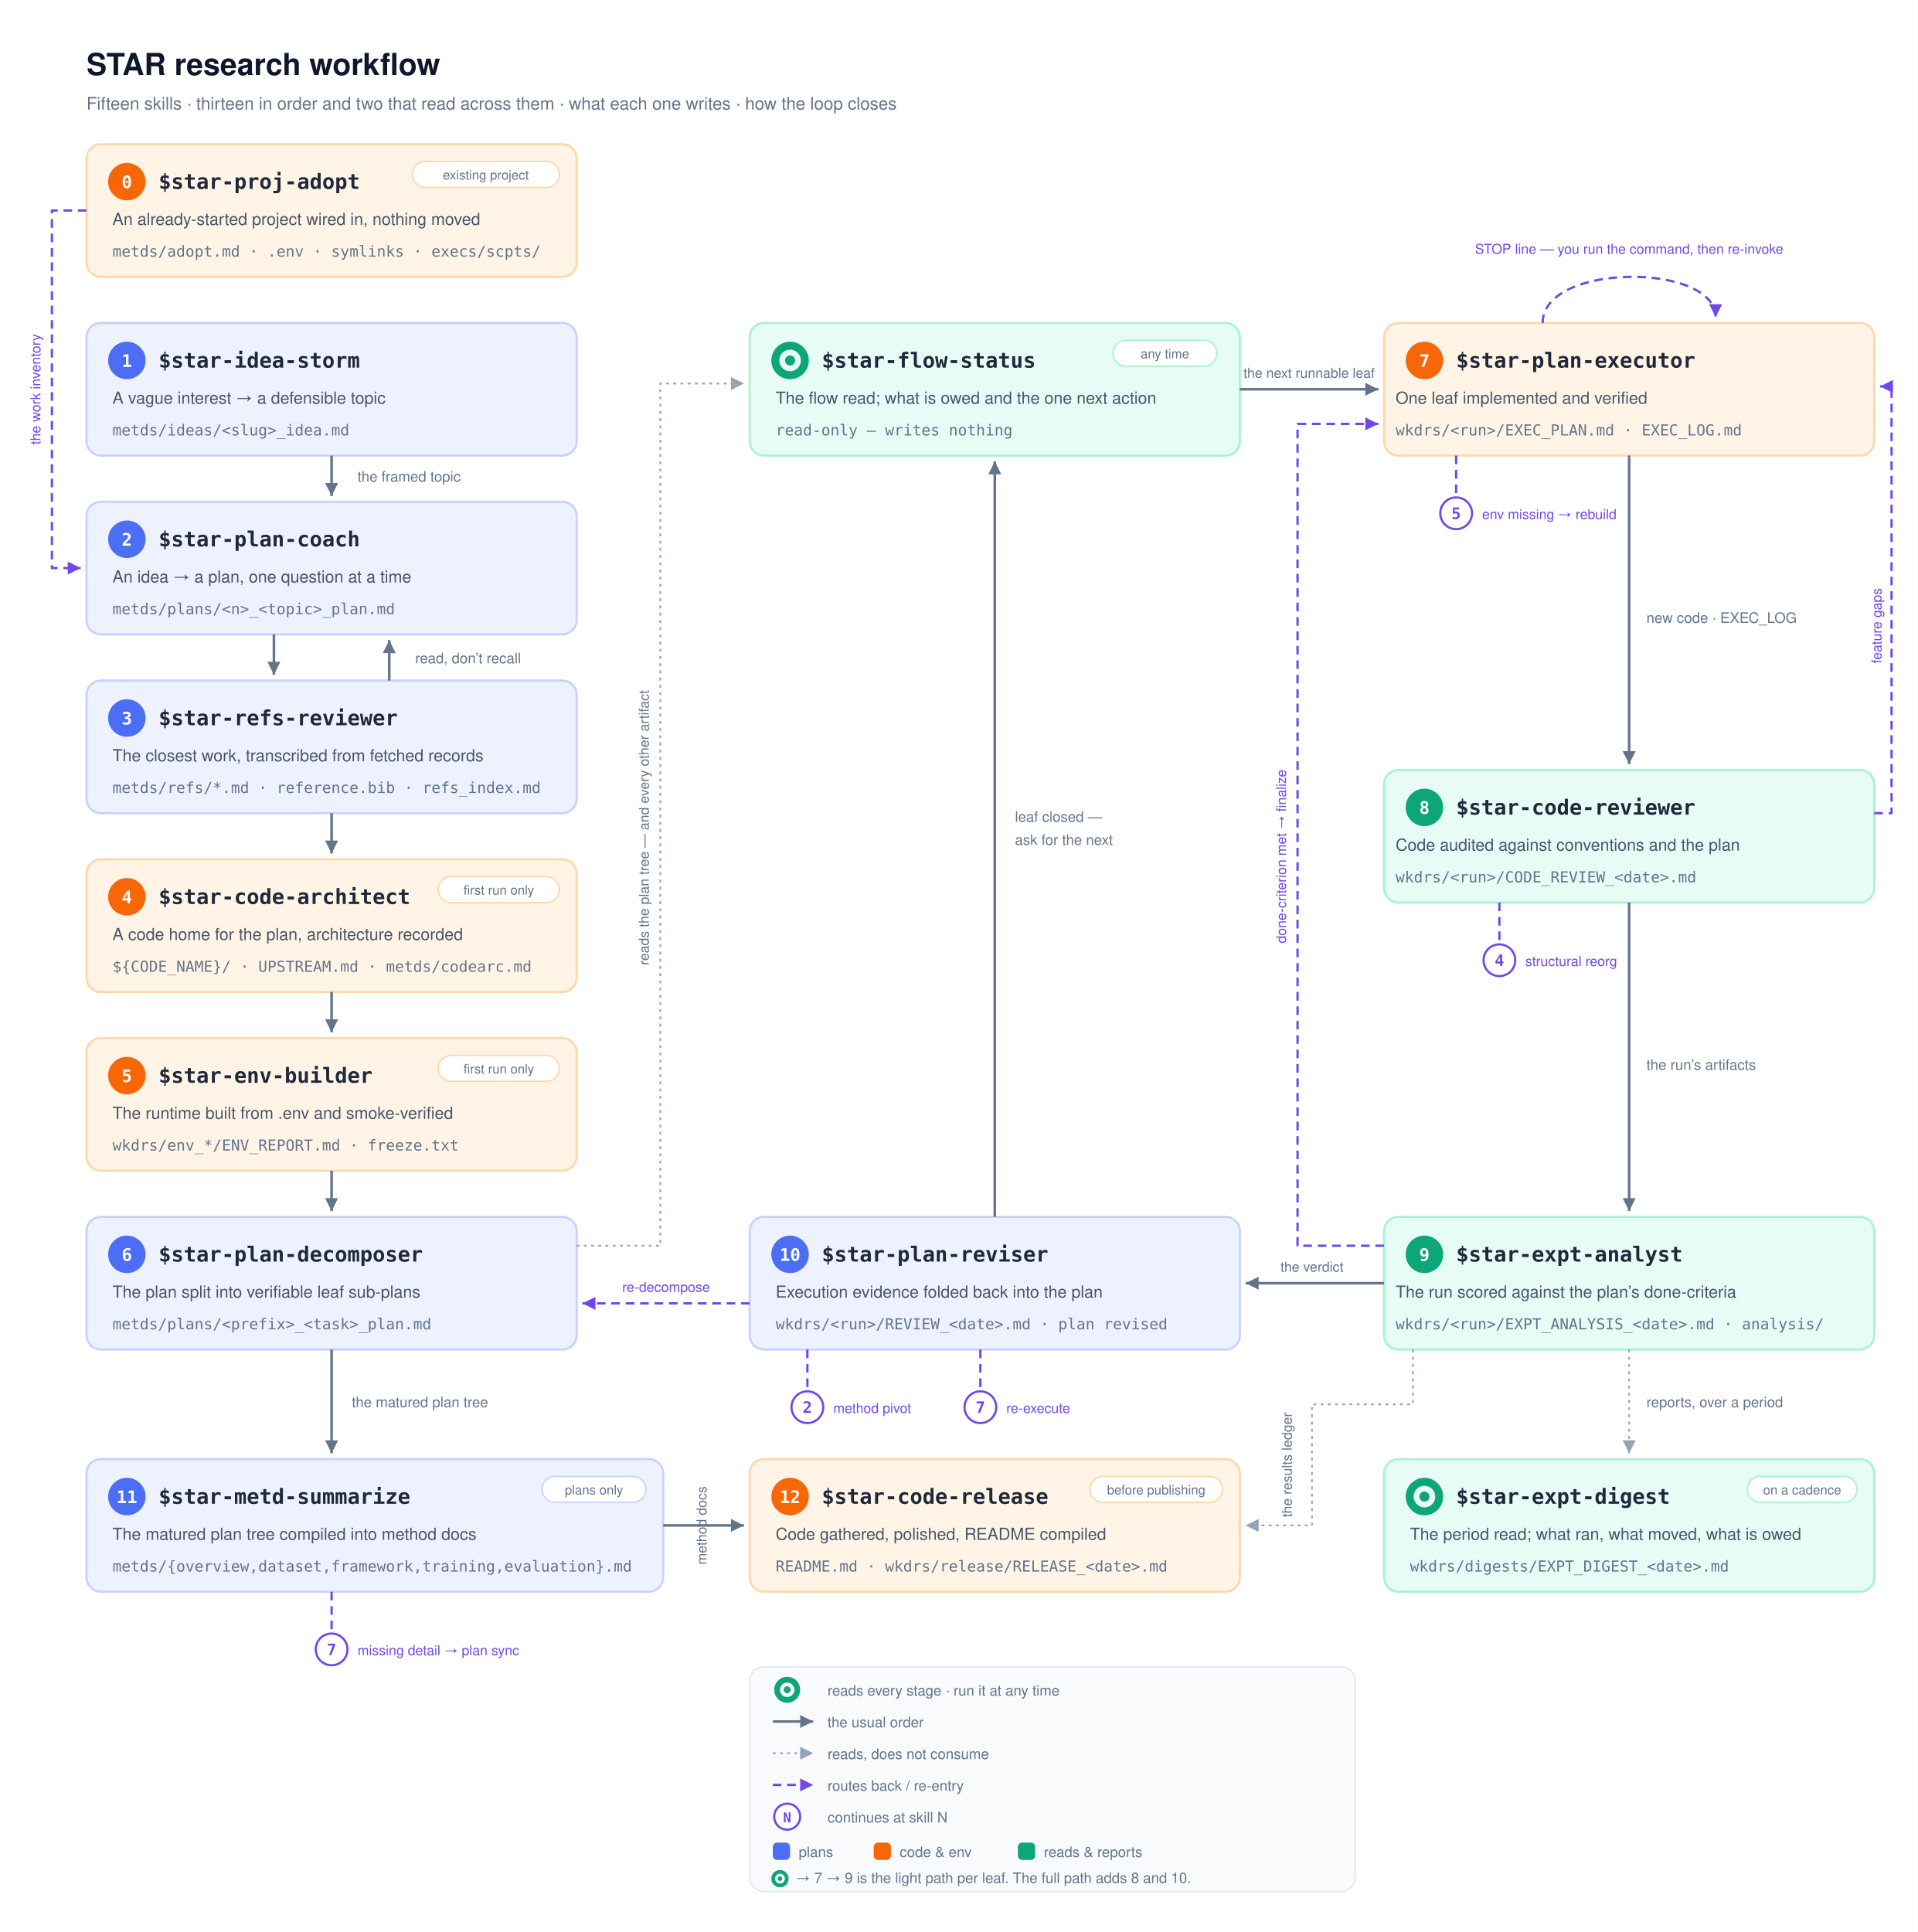
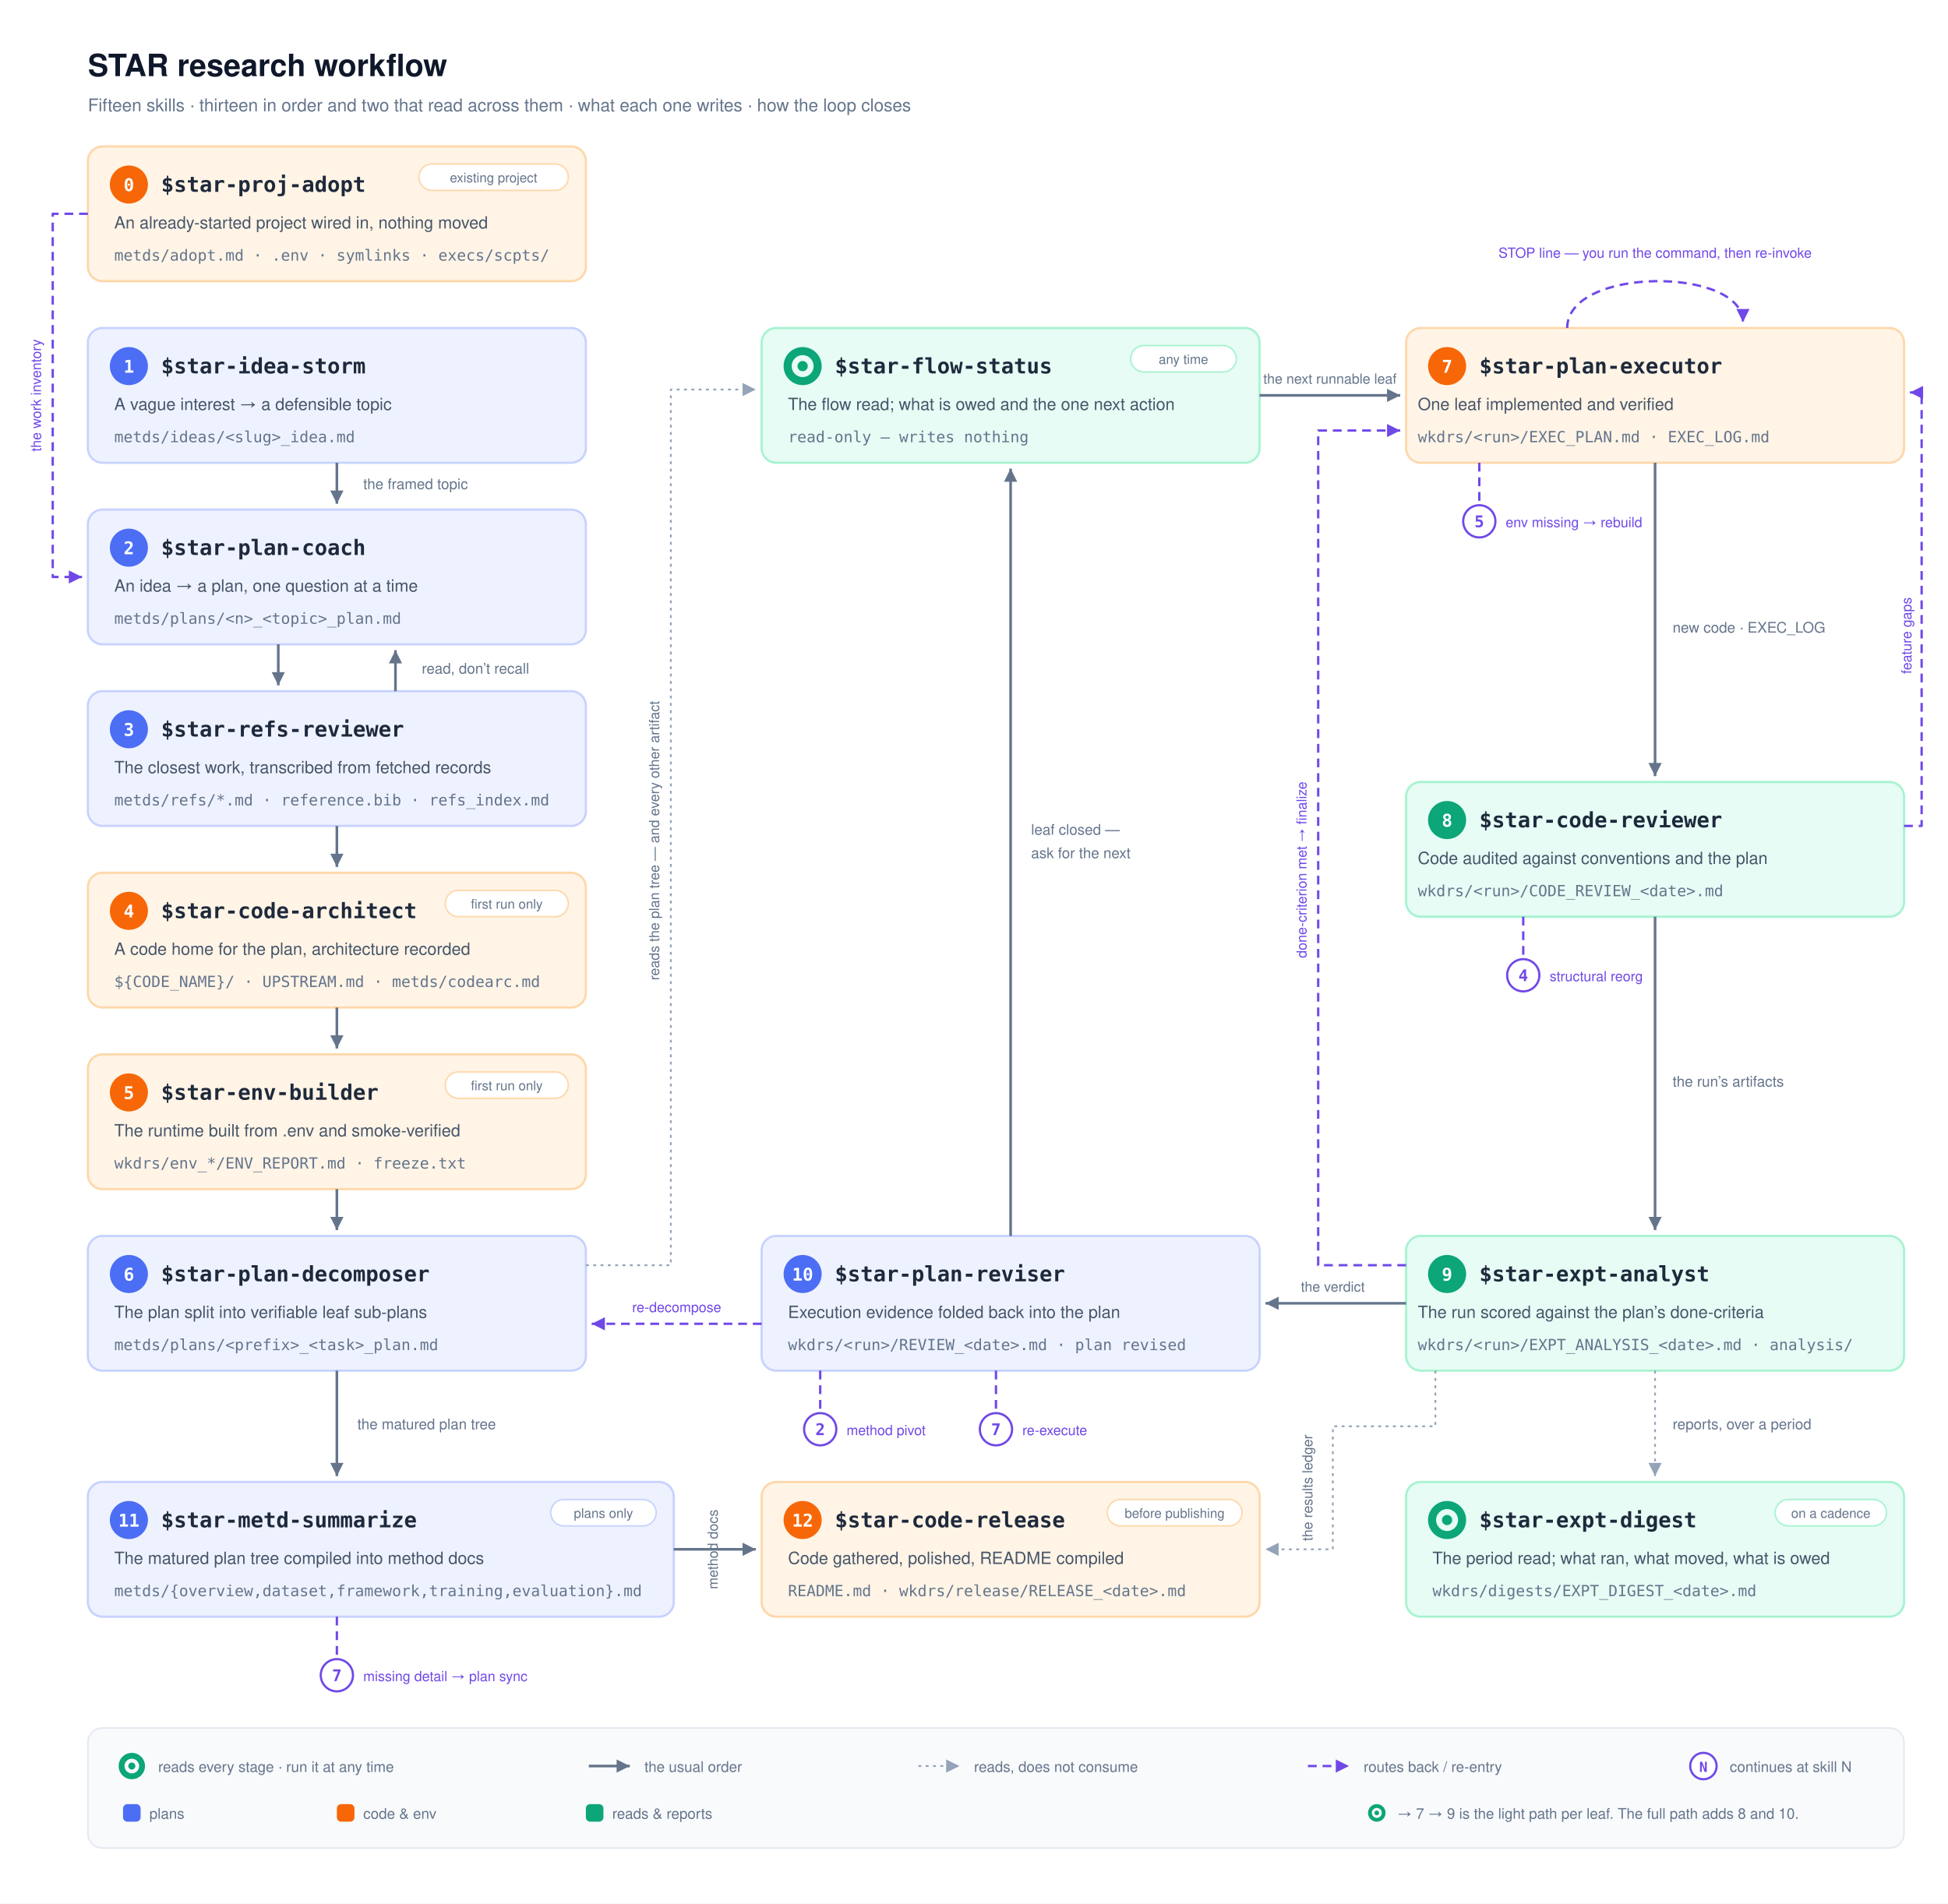
- <svg xmlns="http://www.w3.org/2000/svg" viewBox="0 0 1330 1340" width="1330" height="1340" font-family="-apple-system, BlinkMacSystemFont, 'Segoe UI', Helvetica, Arial, sans-serif">
+ <svg xmlns="http://www.w3.org/2000/svg" viewBox="0 0 1330 1300" width="1330" height="1300" font-family="-apple-system, BlinkMacSystemFont, 'Segoe UI', Helvetica, Arial, sans-serif">
  <defs>
    <style>
      .nt { font-family: Menlo, ui-monospace, SFMono-Regular, Consolas, monospace; font-size: 14.5px; font-weight: 600; fill: #1e293b; }
      .np { font-size: 11.5px; fill: #475569; }
      .no { font-family: Menlo, ui-monospace, SFMono-Regular, Consolas, monospace; font-size: 10.5px; fill: #64748b; }
      .bn { font-family: Menlo, ui-monospace, SFMono-Regular, Consolas, monospace; font-size: 12px; font-weight: 700; fill: #ffffff; text-anchor: middle; }
      .tag { font-size: 9px; fill: #64748b; text-anchor: middle; }
      .el { font-size: 10px; fill: #64748b; }
      .elc { font-size: 9.5px; fill: #64748b; text-anchor: middle; }
      .lv { font-size: 9.5px; fill: #7048e8; }
      .lvc { font-size: 9.5px; fill: #7048e8; text-anchor: middle; }
      .spine { fill: none; stroke: #64748b; stroke-width: 1.8; stroke-linejoin: round; }
      .loop { fill: none; stroke: #7048e8; stroke-width: 1.6; stroke-dasharray: 6 4; stroke-linejoin: round; }
      .stub { fill: none; stroke: #7048e8; stroke-width: 1.6; stroke-dasharray: 6 4; }
      .read { fill: none; stroke: #94a3b8; stroke-width: 1.2; stroke-dasharray: 2 3; stroke-linejoin: round; }
      .ah { fill: #64748b; }
      .ahr { fill: #94a3b8; }
      .ahv { fill: #7048e8; }
      .jn { font-family: Menlo, ui-monospace, SFMono-Regular, Consolas, monospace; font-size: 11px; font-weight: 700; fill: #7048e8; text-anchor: middle; }
    </style>
  </defs>
-   <rect x="0" y="0" width="1330" height="1340" fill="#ffffff" />
+   <rect x="0" y="0" width="1330" height="1300" fill="#ffffff" />
  <text x="60" y="52" font-size="21" font-weight="700" fill="#0f172a">STAR research workflow</text>
  <text x="60" y="76" font-size="12" fill="#64748b">Fifteen skills · thirteen in order and two that read across them · what each one writes · how the loop closes</text>
  <rect x="60" y="100" width="340" height="92" rx="10" fill="#fff4e6" stroke="#fed7aa" stroke-width="1.5" />
  <circle cx="88" cy="126" r="13" fill="#f76707" />
  <text class="bn" x="88" y="130.5">0</text>
  <text class="nt" x="110" y="131">$star-proj-adopt</text>
  <rect x="286" y="112" width="102" height="18" rx="9" fill="#ffffff" stroke="#fed7aa" />
  <text class="tag" x="337" y="124.5">existing project</text>
  <text class="np" x="78" y="156">An already-started project wired in, nothing moved</text>
  <text class="no" x="78" y="178">metds/adopt.md · .env · symlinks · execs/scpts/</text>
  <path class="loop" d="M60,146 L36,146 L36,394 L56,394" />
  <path class="ahv" d="M56,394 L47,389.5 L47,398.5 Z" />
  <text class="lvc" x="28" y="270" transform="rotate(-90 28 270)">the work inventory</text>
  <g transform="translate(0,124)">
    <rect x="60" y="100" width="340" height="92" rx="10" fill="#eef2ff" stroke="#c7d2fe" stroke-width="1.5" />
    <circle cx="88" cy="126" r="13" fill="#4c6ef5" />
    <text class="bn" x="88" y="130.5">1</text>
    <text class="nt" x="110" y="131">$star-idea-storm</text>
    <text class="np" x="78" y="156">A vague interest → a defensible topic</text>
    <text class="no" x="78" y="178">metds/ideas/&lt;slug&gt;_idea.md</text>
    <rect x="60" y="224" width="340" height="92" rx="10" fill="#eef2ff" stroke="#c7d2fe" stroke-width="1.5" />
    <circle cx="88" cy="250" r="13" fill="#4c6ef5" />
    <text class="bn" x="88" y="254.5">2</text>
    <text class="nt" x="110" y="255">$star-plan-coach</text>
    <text class="np" x="78" y="280">An idea → a plan, one question at a time</text>
    <text class="no" x="78" y="302">metds/plans/&lt;n&gt;_&lt;topic&gt;_plan.md</text>
    <rect x="60" y="348" width="340" height="92" rx="10" fill="#eef2ff" stroke="#c7d2fe" stroke-width="1.5" />
    <circle cx="88" cy="374" r="13" fill="#4c6ef5" />
    <text class="bn" x="88" y="378.5">3</text>
    <text class="nt" x="110" y="379">$star-refs-reviewer</text>
    <text class="np" x="78" y="404">The closest work, transcribed from fetched records</text>
    <text class="no" x="78" y="426">metds/refs/*.md · reference.bib · refs_index.md</text>
    <rect x="60" y="472" width="340" height="92" rx="10" fill="#fff4e6" stroke="#fed7aa" stroke-width="1.5" />
    <circle cx="88" cy="498" r="13" fill="#f76707" />
    <text class="bn" x="88" y="502.5">4</text>
    <text class="nt" x="110" y="503">$star-code-architect</text>
    <rect x="304" y="484" width="84" height="18" rx="9" fill="#ffffff" stroke="#fed7aa" />
    <text class="tag" x="346" y="496.5">first run only</text>
    <text class="np" x="78" y="528">A code home for the plan, architecture recorded</text>
    <text class="no" x="78" y="550">${CODE_NAME}/ · UPSTREAM.md · metds/codearc.md</text>
    <rect x="60" y="596" width="340" height="92" rx="10" fill="#fff4e6" stroke="#fed7aa" stroke-width="1.5" />
    <circle cx="88" cy="622" r="13" fill="#f76707" />
    <text class="bn" x="88" y="626.5">5</text>
    <text class="nt" x="110" y="627">$star-env-builder</text>
    <rect x="304" y="608" width="84" height="18" rx="9" fill="#ffffff" stroke="#fed7aa" />
    <text class="tag" x="346" y="620.5">first run only</text>
    <text class="np" x="78" y="652">The runtime built from .env and smoke-verified</text>
    <text class="no" x="78" y="674">wkdrs/env_*/ENV_REPORT.md · freeze.txt</text>
    <rect x="60" y="720" width="340" height="92" rx="10" fill="#eef2ff" stroke="#c7d2fe" stroke-width="1.5" />
    <circle cx="88" cy="746" r="13" fill="#4c6ef5" />
    <text class="bn" x="88" y="750.5">6</text>
    <text class="nt" x="110" y="751">$star-plan-decomposer</text>
    <text class="np" x="78" y="776">The plan split into verifiable leaf sub-plans</text>
    <text class="no" x="78" y="798">metds/plans/&lt;prefix&gt;_&lt;task&gt;_plan.md</text>
    <rect x="520" y="100" width="340" height="92" rx="10" fill="#e6fcf5" stroke="#a7f3d0" stroke-width="1.5" />
    <circle cx="548" cy="126" r="13" fill="#0ca678" />
    <circle cx="548" cy="126" r="7.5" fill="#e6fcf5" />
    <circle cx="548" cy="126" r="3.5" fill="#0ca678" />
    <text class="nt" x="570" y="131">$star-flow-status</text>
    <rect x="772" y="112" width="72" height="18" rx="9" fill="#ffffff" stroke="#a7f3d0" />
    <text class="tag" x="808" y="124.5">any time</text>
    <text class="np" x="538" y="156">The flow read; what is owed and the one next action</text>
    <text class="no" x="538" y="178">read-only — writes nothing</text>
    <rect x="960" y="100" width="340" height="92" rx="10" fill="#fff4e6" stroke="#fed7aa" stroke-width="1.5" />
    <circle cx="988" cy="126" r="13" fill="#f76707" />
    <text class="bn" x="988" y="130.5">7</text>
    <text class="nt" x="1010" y="131">$star-plan-executor</text>
    <text class="np" x="968" y="156">One leaf implemented and verified</text>
    <text class="no" x="968" y="178">wkdrs/&lt;run&gt;/EXEC_PLAN.md · EXEC_LOG.md</text>
    <rect x="960" y="410" width="340" height="92" rx="10" fill="#e6fcf5" stroke="#a7f3d0" stroke-width="1.5" />
    <circle cx="988" cy="436" r="13" fill="#0ca678" />
    <text class="bn" x="988" y="440.5">8</text>
    <text class="nt" x="1010" y="441">$star-code-reviewer</text>
    <text class="np" x="968" y="466">Code audited against conventions and the plan</text>
    <text class="no" x="968" y="488">wkdrs/&lt;run&gt;/CODE_REVIEW_&lt;date&gt;.md</text>
    <rect x="960" y="720" width="340" height="92" rx="10" fill="#e6fcf5" stroke="#a7f3d0" stroke-width="1.5" />
    <circle cx="988" cy="746" r="13" fill="#0ca678" />
    <text class="bn" x="988" y="750.5">9</text>
    <text class="nt" x="1010" y="751">$star-expt-analyst</text>
    <text class="np" x="968" y="776">The run scored against the plan’s done-criteria</text>
    <text class="no" x="968" y="798">wkdrs/&lt;run&gt;/EXPT_ANALYSIS_&lt;date&gt;.md · analysis/</text>
    <rect x="960" y="888" width="340" height="92" rx="10" fill="#e6fcf5" stroke="#a7f3d0" stroke-width="1.5" />
    <circle cx="988" cy="914" r="13" fill="#0ca678" />
    <circle cx="988" cy="914" r="7.5" fill="#e6fcf5" />
    <circle cx="988" cy="914" r="3.5" fill="#0ca678" />
    <text class="nt" x="1010" y="919">$star-expt-digest</text>
    <rect x="1212" y="900" width="76" height="18" rx="9" fill="#ffffff" stroke="#a7f3d0" />
    <text class="tag" x="1250" y="912.5">on a cadence</text>
    <text class="np" x="978" y="944">The period read; what ran, what moved, what is owed</text>
    <text class="no" x="978" y="966">wkdrs/digests/EXPT_DIGEST_&lt;date&gt;.md</text>
    <path class="read" d="M1130,812 L1130,884" />
    <path class="ahr" d="M1130,884 L1125.5,875 L1134.5,875 Z" />
    <text class="el" x="1142" y="852">reports, over a period</text>
    <rect x="520" y="720" width="340" height="92" rx="10" fill="#eef2ff" stroke="#c7d2fe" stroke-width="1.5" />
    <circle cx="548" cy="746" r="13" fill="#4c6ef5" />
    <text class="bn" x="548" y="750.5">10</text>
    <text class="nt" x="570" y="751">$star-plan-reviser</text>
    <text class="np" x="538" y="776">Execution evidence folded back into the plan</text>
    <text class="no" x="538" y="798">wkdrs/&lt;run&gt;/REVIEW_&lt;date&gt;.md · plan revised</text>
    <rect x="60" y="888" width="400" height="92" rx="10" fill="#eef2ff" stroke="#c7d2fe" stroke-width="1.5" />
    <circle cx="88" cy="914" r="13" fill="#4c6ef5" />
    <text class="bn" x="88" y="918.5">11</text>
    <text class="nt" x="110" y="919">$star-metd-summarize</text>
    <rect x="376" y="900" width="72" height="18" rx="9" fill="#ffffff" stroke="#c7d2fe" />
    <text class="tag" x="412" y="912.5">plans only</text>
    <text class="np" x="78" y="944">The matured plan tree compiled into method docs</text>
    <text class="no" x="78" y="966">metds/{overview,dataset,framework,training,evaluation}.md</text>
    <rect x="520" y="888" width="340" height="92" rx="10" fill="#fff4e6" stroke="#fed7aa" stroke-width="1.5" />
    <circle cx="548" cy="914" r="13" fill="#f76707" />
    <text class="bn" x="548" y="918.5">12</text>
    <text class="nt" x="570" y="919">$star-code-release</text>
    <rect x="756" y="900" width="92" height="18" rx="9" fill="#ffffff" stroke="#fed7aa" />
    <text class="tag" x="802" y="912.5">before publishing</text>
    <text class="np" x="538" y="944">Code gathered, polished, README compiled</text>
    <text class="no" x="538" y="966">README.md · wkdrs/release/RELEASE_&lt;date&gt;.md</text>
    <path class="spine" d="M230,192 L230,220" />
    <path class="ah" d="M230,220 L225.5,211 L234.5,211 Z" />
    <text class="el" x="248" y="210">the framed topic</text>
    <path class="spine" d="M190,316 L190,344" />
    <path class="ah" d="M190,344 L185.5,335 L194.5,335 Z" />
    <path class="spine" d="M270,348 L270,320" />
    <path class="ah" d="M270,320 L265.5,329 L274.5,329 Z" />
    <text class="el" x="288" y="336">read, don’t recall</text>
    <path class="spine" d="M230,440 L230,468" />
    <path class="ah" d="M230,468 L225.5,459 L234.5,459 Z" />
    <path class="spine" d="M230,564 L230,592" />
    <path class="ah" d="M230,592 L225.5,583 L234.5,583 Z" />
    <path class="spine" d="M230,688 L230,716" />
    <path class="ah" d="M230,716 L225.5,707 L234.5,707 Z" />
    <path class="read" d="M400,740 L458,740 L458,142 L516,142" />
    <path class="ahr" d="M516,142 L507,137.5 L507,146.5 Z" />
    <text class="elc" x="450" y="450" transform="rotate(-90 450 450)">reads the plan tree — and every other artifact</text>
    <path class="spine" d="M860,146 L956,146" />
    <path class="ah" d="M956,146 L947,141.5 L947,150.5 Z" />
    <text class="elc" x="908" y="138">the next runnable leaf</text>
    <path class="spine" d="M1130,192 L1130,406" />
    <path class="ah" d="M1130,406 L1125.5,397 L1134.5,397 Z" />
    <text class="el" x="1142" y="308">new code · EXEC_LOG</text>
    <path class="spine" d="M1130,502 L1130,716" />
    <path class="ah" d="M1130,716 L1125.5,707 L1134.5,707 Z" />
    <text class="el" x="1142" y="618">the run’s artifacts</text>
    <path class="spine" d="M960,766 L864,766" />
    <path class="ah" d="M864,766 L873,761.5 L873,770.5 Z" />
    <text class="elc" x="910" y="758">the verdict</text>
    <path class="spine" d="M690,720 L690,196" />
    <path class="ah" d="M690,196 L685.5,205 L694.5,205 Z" />
    <text class="el" x="704" y="446">leaf closed —</text>
    <text class="el" x="704" y="462">ask for the next</text>
    <path class="spine" d="M230,812 L230,884" />
    <path class="ah" d="M230,884 L225.5,875 L234.5,875 Z" />
    <text class="el" x="244" y="852">the matured plan tree</text>
    <path class="spine" d="M460,934 L516,934" />
    <path class="ah" d="M516,934 L507,929.5 L507,938.5 Z" />
    <text class="elc" x="490" y="934" transform="rotate(-90 490 934)">method docs</text>
    <path class="read" d="M980,812 L980,850 L910,850 L910,934 L864,934" />
    <path class="ahr" d="M864,934 L873,929.5 L873,938.5 Z" />
    <text class="elc" x="896" y="892" transform="rotate(-90 896 892)">the results ledger</text>
    <path class="loop" d="M520,780 L404,780" />
    <path class="ahv" d="M404,780 L413,775.5 L413,784.5 Z" />
    <text class="lvc" x="462" y="772">re-decompose</text>
    <path class="loop" d="M960,740 L900,740 L900,170 L956,170" />
    <path class="ahv" d="M956,170 L947,165.5 L947,174.5 Z" />
    <text class="lvc" x="892" y="470" transform="rotate(-90 892 470)">done-criterion met → finalize</text>
    <path class="loop" d="M1300,440 L1312,440 L1312,144 L1304,144" />
    <path class="ahv" d="M1304,144 L1313,139.5 L1313,148.5 Z" />
    <text class="lvc" x="1305" y="310" transform="rotate(-90 1305 310)">feature gaps</text>
    <path class="loop" d="M1070,100 C1070,58 1190,58 1190,96" />
    <path class="ahv" d="M1190,96 L1185.5,87 L1194.5,87 Z" />
    <text class="lvc" x="1130" y="52">STOP line — you run the command, then re-invoke</text>
    <path class="stub" d="M560,812 L560,838" />
    <circle cx="560" cy="852" r="11" fill="#ffffff" stroke="#7048e8" stroke-width="1.5" />
    <text class="jn" x="560" y="856">2</text>
    <text class="lv" x="578" y="856">method pivot</text>
    <path class="stub" d="M680,812 L680,838" />
    <circle cx="680" cy="852" r="11" fill="#ffffff" stroke="#7048e8" stroke-width="1.5" />
    <text class="jn" x="680" y="856">7</text>
    <text class="lv" x="698" y="856">re-execute</text>
    <path class="stub" d="M1040,502 L1040,528" />
    <circle cx="1040" cy="542" r="11" fill="#ffffff" stroke="#7048e8" stroke-width="1.5" />
    <text class="jn" x="1040" y="546">4</text>
    <text class="lv" x="1058" y="546">structural reorg</text>
    <path class="stub" d="M1010,192 L1010,218" />
    <circle cx="1010" cy="232" r="11" fill="#ffffff" stroke="#7048e8" stroke-width="1.5" />
    <text class="jn" x="1010" y="236">5</text>
    <text class="lv" x="1028" y="236">env missing → rebuild</text>
    <path class="stub" d="M230,980 L230,1006" />
    <circle cx="230" cy="1020" r="11" fill="#ffffff" stroke="#7048e8" stroke-width="1.5" />
    <text class="jn" x="230" y="1024">7</text>
    <text class="lv" x="248" y="1024">missing detail → plan sync</text>
-     <g transform="translate(-360,208)">
-       <rect x="880" y="824" width="420" height="156" rx="10" fill="#f8fafc" stroke="#e2e8f0" />
-       <circle cx="906" cy="840" r="9" fill="#0ca678" />
-       <circle cx="906" cy="840" r="5" fill="#f8fafc" />
-       <circle cx="906" cy="840" r="2.4" fill="#0ca678" />
-       <text class="el" x="934" y="844">reads every stage · run it at any time</text>
-       <path class="spine" d="M896,862 L924,862" />
-       <path class="ah" d="M924,862 L915,857.5 L915,866.5 Z" />
-       <text class="el" x="934" y="866">the usual order</text>
-       <path class="read" d="M896,884 L924,884" />
-       <path class="ahr" d="M924,884 L915,879.5 L915,888.5 Z" />
-       <text class="el" x="934" y="888">reads, does not consume</text>
-       <path class="loop" d="M896,906 L924,906" />
-       <path class="ahv" d="M924,906 L915,901.5 L915,910.5 Z" />
-       <text class="el" x="934" y="910">routes back / re-entry</text>
-       <circle cx="906" cy="928" r="9" fill="#ffffff" stroke="#7048e8" stroke-width="1.5" />
-       <text class="jn" x="906" y="932" style="font-size:9.5px">N</text>
-       <text class="el" x="934" y="932">continues at skill N</text>
-       <rect x="896" y="946" width="12" height="12" rx="3" fill="#4c6ef5" />
-       <text class="el" x="914" y="956">plans</text>
-       <rect x="966" y="946" width="12" height="12" rx="3" fill="#f76707" />
-       <text class="el" x="984" y="956">code &amp; env</text>
-       <rect x="1066" y="946" width="12" height="12" rx="3" fill="#0ca678" />
-       <text class="el" x="1084" y="956">reads &amp; reports</text>
-       <circle cx="901" cy="971" r="6" fill="#0ca678" />
-       <circle cx="901" cy="971" r="3.4" fill="#f8fafc" />
-       <circle cx="901" cy="971" r="1.6" fill="#0ca678" />
-       <text class="el" x="912" y="974" font-size="9.5">→ 7 → 9 is the light path per leaf. The full path adds 8 and 10.</text>
-     </g>
+     <rect x="60" y="1056" width="1240" height="82" rx="10" fill="#f8fafc" stroke="#e2e8f0" />
+     <circle cx="90" cy="1082" r="9" fill="#0ca678" />
+     <circle cx="90" cy="1082" r="5" fill="#f8fafc" />
+     <circle cx="90" cy="1082" r="2.4" fill="#0ca678" />
+     <text class="el" x="108" y="1086">reads every stage · run it at any time</text>
+     <path class="spine" d="M402,1082 L430,1082" />
+     <path class="ah" d="M430,1082 L421,1077.5 L421,1086.5 Z" />
+     <text class="el" x="440" y="1086">the usual order</text>
+     <path class="read" d="M627,1082 L655,1082" />
+     <path class="ahr" d="M655,1082 L646,1077.5 L646,1086.5 Z" />
+     <text class="el" x="665" y="1086">reads, does not consume</text>
+     <path class="loop" d="M893,1082 L921,1082" />
+     <path class="ahv" d="M921,1082 L912,1077.5 L912,1086.5 Z" />
+     <text class="el" x="931" y="1086">routes back / re-entry</text>
+     <circle cx="1163" cy="1082" r="9" fill="#ffffff" stroke="#7048e8" stroke-width="1.5" />
+     <text class="jn" x="1163" y="1086" style="font-size:9.5px">N</text>
+     <text class="el" x="1181" y="1086">continues at skill N</text>
+     <rect x="84" y="1108" width="12" height="12" rx="3" fill="#4c6ef5" />
+     <text class="el" x="102" y="1118">plans</text>
+     <rect x="230" y="1108" width="12" height="12" rx="3" fill="#f76707" />
+     <text class="el" x="248" y="1118">code &amp; env</text>
+     <rect x="400" y="1108" width="12" height="12" rx="3" fill="#0ca678" />
+     <text class="el" x="418" y="1118">reads &amp; reports</text>
+     <circle cx="940" cy="1114" r="6" fill="#0ca678" />
+     <circle cx="940" cy="1114" r="3.4" fill="#f8fafc" />
+     <circle cx="940" cy="1114" r="1.6" fill="#0ca678" />
+     <text class="el" x="954" y="1118" font-size="9.5">→ 7 → 9 is the light path per leaf. The full path adds 8 and 10.</text>
  </g>
</svg>
